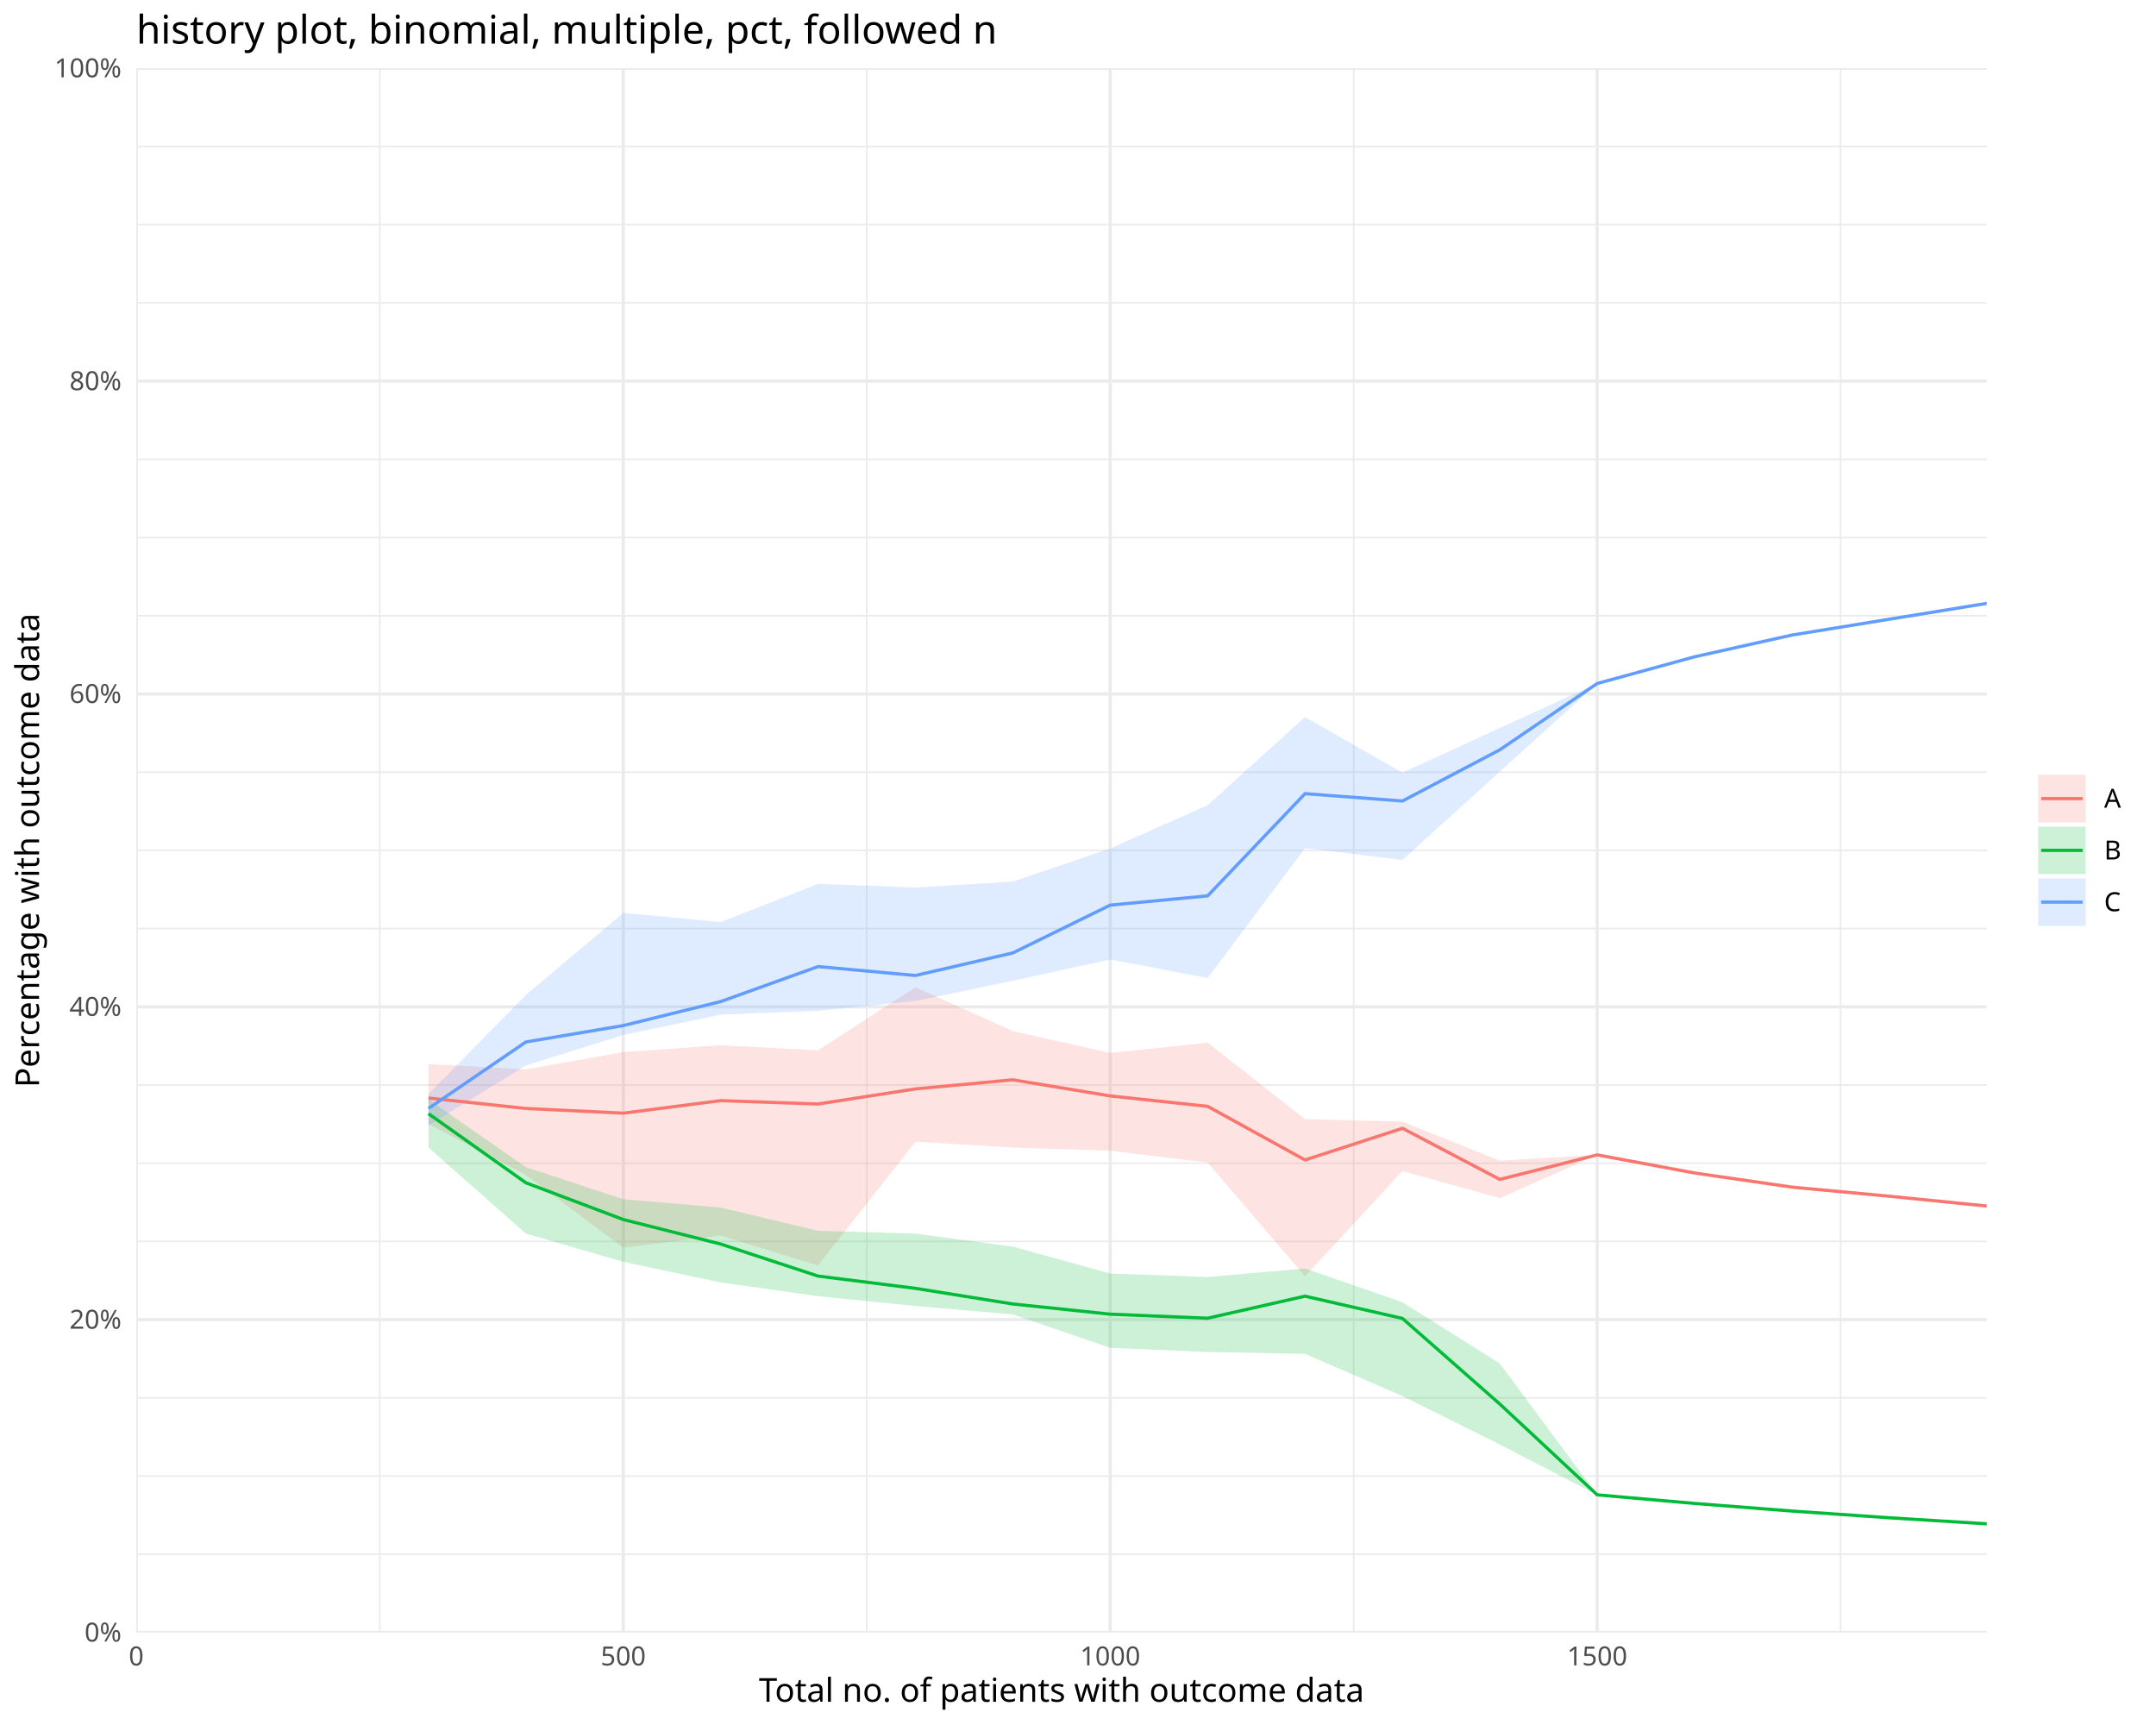
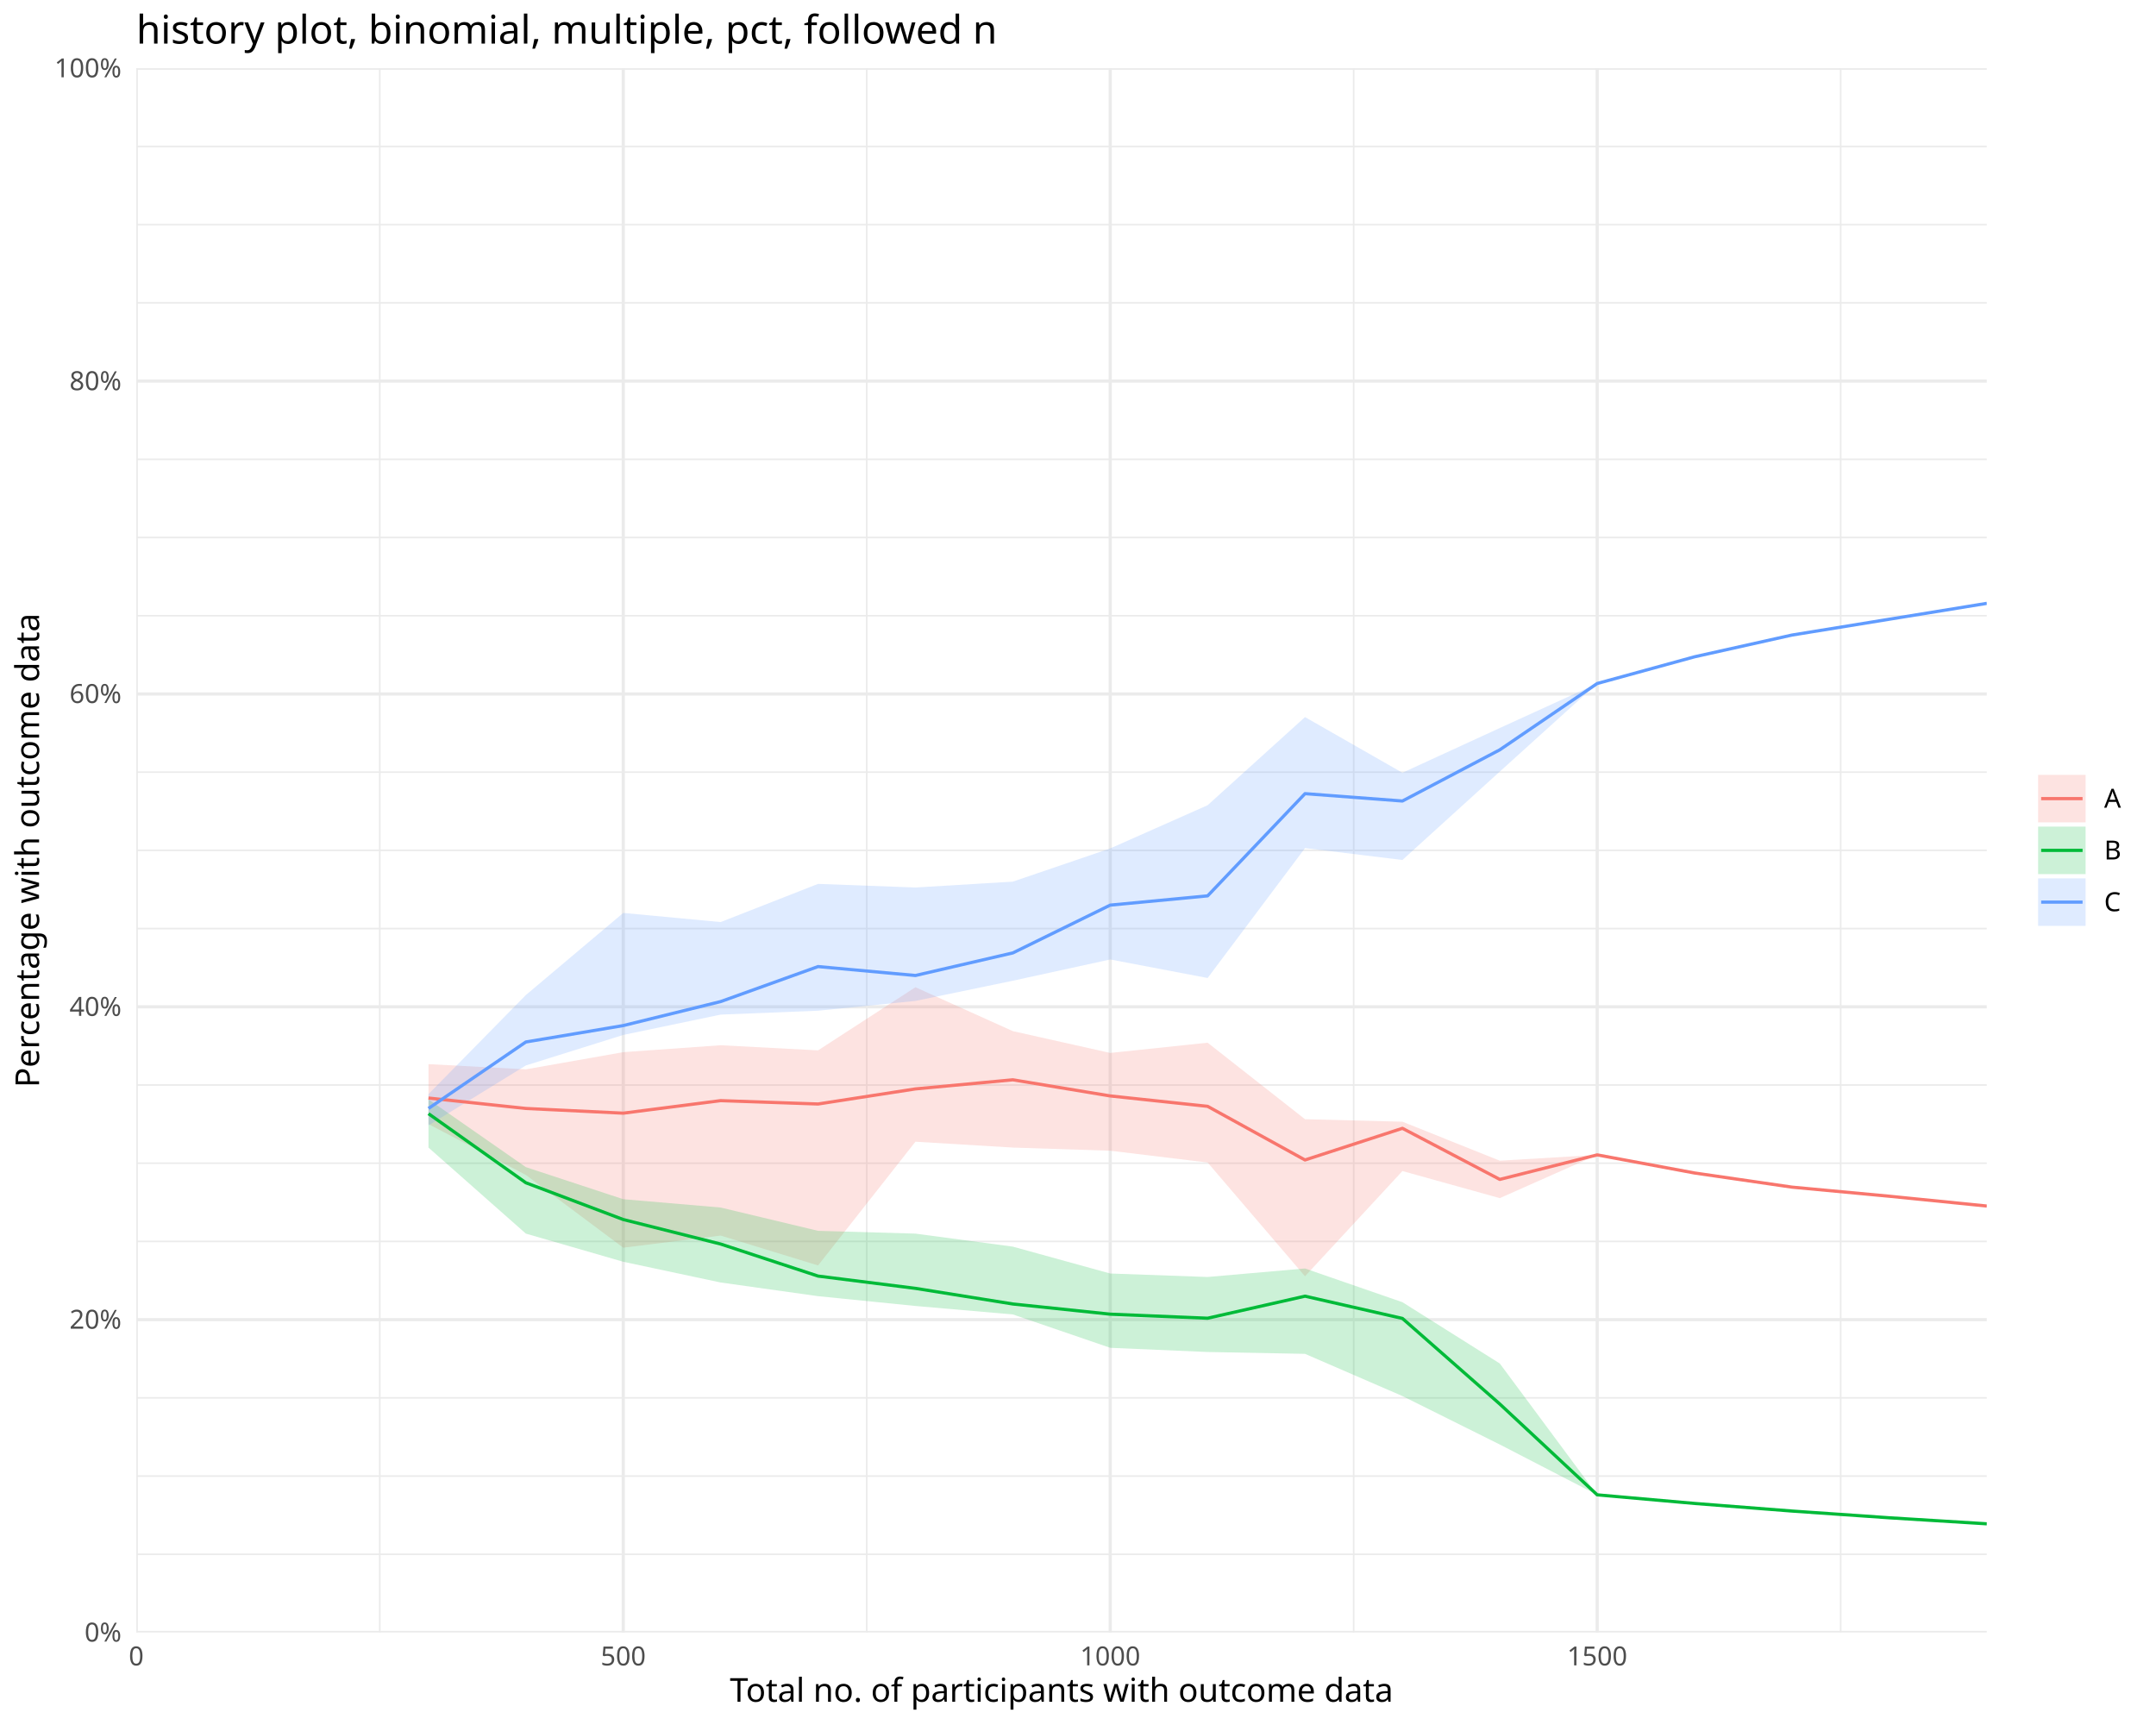
<svg xmlns="http://www.w3.org/2000/svg" class="svglite" data-engine-version="2.0" width="720.00pt" height="576.00pt" viewBox="0 0 720.00 576.00">
  <defs>
    <style type="text/css">
    .svglite line, .svglite polyline, .svglite polygon, .svglite path, .svglite rect, .svglite circle {
      fill: none;
      stroke: #000000;
      stroke-linecap: round;
      stroke-linejoin: round;
      stroke-miterlimit: 10.00;
    }
  </style>
  </defs>
  <rect width="100%" height="100%" style="stroke: none; fill: #FFFFFF;" />
  <defs>
    <clipPath id="cpMC4wMHw3MjAuMDB8MC4wMHw1NzYuMDA=">
      <rect x="0.00" y="0.00" width="720.00" height="576.00" />
    </clipPath>
  </defs>
  <g clip-path="url(#cpMC4wMHw3MjAuMDB8MC4wMHw1NzYuMDA=)">
    <rect x="0.00" y="0.00" width="720.00" height="576.00" style="stroke-width: 1.07; stroke: none; fill: #FFFFFF;" />
  </g>
  <defs>
    <clipPath id="cpNDUuNTF8NjYzLjQ5fDIyLjc4fDU0NS4xMQ==">
      <rect x="45.51" y="22.78" width="617.97" height="522.33" />
    </clipPath>
  </defs>
  <g clip-path="url(#cpNDUuNTF8NjYzLjQ5fDIyLjc4fDU0NS4xMQ==)">
    <polyline points="45.51,519.00 663.49,519.00 " style="stroke-width: 0.53; stroke: #EBEBEB; stroke-linecap: butt;" />
    <polyline points="45.51,492.88 663.49,492.88 " style="stroke-width: 0.53; stroke: #EBEBEB; stroke-linecap: butt;" />
    <polyline points="45.51,466.76 663.49,466.76 " style="stroke-width: 0.53; stroke: #EBEBEB; stroke-linecap: butt;" />
    <polyline points="45.51,414.53 663.49,414.53 " style="stroke-width: 0.53; stroke: #EBEBEB; stroke-linecap: butt;" />
    <polyline points="45.51,388.41 663.49,388.41 " style="stroke-width: 0.53; stroke: #EBEBEB; stroke-linecap: butt;" />
    <polyline points="45.51,362.30 663.49,362.30 " style="stroke-width: 0.53; stroke: #EBEBEB; stroke-linecap: butt;" />
    <polyline points="45.51,310.06 663.49,310.06 " style="stroke-width: 0.53; stroke: #EBEBEB; stroke-linecap: butt;" />
    <polyline points="45.51,283.95 663.49,283.95 " style="stroke-width: 0.53; stroke: #EBEBEB; stroke-linecap: butt;" />
    <polyline points="45.51,257.83 663.49,257.83 " style="stroke-width: 0.53; stroke: #EBEBEB; stroke-linecap: butt;" />
    <polyline points="45.51,205.60 663.49,205.60 " style="stroke-width: 0.53; stroke: #EBEBEB; stroke-linecap: butt;" />
    <polyline points="45.51,179.48 663.49,179.48 " style="stroke-width: 0.53; stroke: #EBEBEB; stroke-linecap: butt;" />
    <polyline points="45.51,153.37 663.49,153.37 " style="stroke-width: 0.53; stroke: #EBEBEB; stroke-linecap: butt;" />
    <polyline points="45.51,101.13 663.49,101.13 " style="stroke-width: 0.53; stroke: #EBEBEB; stroke-linecap: butt;" />
    <polyline points="45.51,75.02 663.49,75.02 " style="stroke-width: 0.53; stroke: #EBEBEB; stroke-linecap: butt;" />
    <polyline points="45.51,48.90 663.49,48.90 " style="stroke-width: 0.53; stroke: #EBEBEB; stroke-linecap: butt;" />
    <polyline points="126.83,545.11 126.83,22.78 " style="stroke-width: 0.53; stroke: #EBEBEB; stroke-linecap: butt;" />
    <polyline points="289.45,545.11 289.45,22.78 " style="stroke-width: 0.53; stroke: #EBEBEB; stroke-linecap: butt;" />
    <polyline points="452.07,545.11 452.07,22.78 " style="stroke-width: 0.53; stroke: #EBEBEB; stroke-linecap: butt;" />
    <polyline points="614.70,545.11 614.70,22.78 " style="stroke-width: 0.53; stroke: #EBEBEB; stroke-linecap: butt;" />
    <polyline points="45.51,545.11 663.49,545.11 " style="stroke-width: 1.07; stroke: #EBEBEB; stroke-linecap: butt;" />
    <polyline points="45.51,440.65 663.49,440.65 " style="stroke-width: 1.07; stroke: #EBEBEB; stroke-linecap: butt;" />
    <polyline points="45.51,336.18 663.49,336.18 " style="stroke-width: 1.07; stroke: #EBEBEB; stroke-linecap: butt;" />
    <polyline points="45.51,231.72 663.49,231.72 " style="stroke-width: 1.07; stroke: #EBEBEB; stroke-linecap: butt;" />
    <polyline points="45.51,127.25 663.49,127.25 " style="stroke-width: 1.07; stroke: #EBEBEB; stroke-linecap: butt;" />
    <polyline points="45.51,22.78 663.49,22.78 " style="stroke-width: 1.07; stroke: #EBEBEB; stroke-linecap: butt;" />
    <polyline points="45.51,545.11 45.51,22.78 " style="stroke-width: 1.07; stroke: #EBEBEB; stroke-linecap: butt;" />
    <polyline points="208.14,545.11 208.14,22.78 " style="stroke-width: 1.07; stroke: #EBEBEB; stroke-linecap: butt;" />
    <polyline points="370.76,545.11 370.76,22.78 " style="stroke-width: 1.07; stroke: #EBEBEB; stroke-linecap: butt;" />
    <polyline points="533.39,545.11 533.39,22.78 " style="stroke-width: 1.07; stroke: #EBEBEB; stroke-linecap: butt;" />
    <polygon points="143.09,355.33 175.61,357.07 208.14,351.33 240.66,349.02 273.19,350.73 305.71,329.65 338.24,344.31 370.76,351.59 403.29,348.17 435.81,373.72 468.34,374.55 500.86,387.57 533.39,385.63 565.91,391.68 598.44,396.40 630.96,399.44 663.49,402.71 663.49,402.71 630.96,399.44 598.44,396.40 565.91,391.68 533.39,385.63 500.86,400.07 468.34,391.03 435.81,426.17 403.29,388.18 370.76,384.24 338.24,383.19 305.71,381.23 273.19,422.55 240.66,412.57 208.14,416.62 175.61,392.33 143.09,375.36 " style="stroke-width: 0.00; stroke: none; stroke-linecap: butt; fill: #F8766D; fill-opacity: 0.20;" />
    <polyline points="143.09,355.33 175.61,357.07 208.14,351.33 240.66,349.02 273.19,350.73 305.71,329.65 338.24,344.31 370.76,351.59 403.29,348.17 435.81,373.72 468.34,374.55 500.86,387.57 533.39,385.63 565.91,391.68 598.44,396.40 630.96,399.44 663.49,402.71 " style="stroke-width: 1.07; stroke: none; stroke-linecap: butt;" />
    <polyline points="663.49,402.71 630.96,399.44 598.44,396.40 565.91,391.68 533.39,385.63 500.86,400.07 468.34,391.03 435.81,426.17 403.29,388.18 370.76,384.24 338.24,383.19 305.71,381.23 273.19,422.55 240.66,412.57 208.14,416.62 175.61,392.33 143.09,375.36 " style="stroke-width: 1.07; stroke: none; stroke-linecap: butt;" />
    <polygon points="143.09,367.09 175.61,389.72 208.14,400.43 240.66,403.21 273.19,410.99 305.71,411.92 338.24,416.27 370.76,425.24 403.29,426.40 435.81,423.56 468.34,434.82 500.86,455.29 533.39,499.15 565.91,502.02 598.44,504.56 630.96,506.81 663.49,508.82 663.49,508.82 630.96,506.81 598.44,504.56 565.91,502.02 533.39,499.15 500.86,482.34 468.34,466.16 435.81,452.07 403.29,451.45 370.76,450.05 338.24,438.91 305.71,436.08 273.19,432.81 240.66,428.24 208.14,421.32 175.61,411.92 143.09,383.19 " style="stroke-width: 0.00; stroke: none; stroke-linecap: butt; fill: #00BA38; fill-opacity: 0.20;" />
    <polyline points="143.09,367.09 175.61,389.72 208.14,400.43 240.66,403.21 273.19,410.99 305.71,411.92 338.24,416.27 370.76,425.24 403.29,426.40 435.81,423.56 468.34,434.82 500.86,455.29 533.39,499.15 565.91,502.02 598.44,504.56 630.96,506.81 663.49,508.82 " style="stroke-width: 1.07; stroke: none; stroke-linecap: butt;" />
    <polyline points="663.49,508.82 630.96,506.81 598.44,504.56 565.91,502.02 533.39,499.15 500.86,482.34 468.34,466.16 435.81,452.07 403.29,451.45 370.76,450.05 338.24,438.91 305.71,436.08 273.19,432.81 240.66,428.24 208.14,421.32 175.61,411.92 143.09,383.19 " style="stroke-width: 1.07; stroke: none; stroke-linecap: butt;" />
    <polygon points="143.09,365.34 175.61,332.26 208.14,304.84 240.66,307.89 273.19,295.14 305.71,296.35 338.24,294.39 370.76,283.30 403.29,268.87 435.81,239.44 468.34,258.03 500.86,243.09 533.39,228.23 565.91,219.31 598.44,212.05 630.96,206.76 663.49,201.47 663.49,201.47 630.96,206.76 598.44,212.05 565.91,219.31 533.39,228.23 500.86,257.64 468.34,287.16 435.81,283.19 403.29,326.57 370.76,320.38 338.24,327.48 305.71,334.22 273.19,337.49 240.66,338.79 208.14,345.58 175.61,355.77 143.09,375.79 " style="stroke-width: 0.00; stroke: none; stroke-linecap: butt; fill: #619CFF; fill-opacity: 0.20;" />
    <polyline points="143.09,365.34 175.61,332.26 208.14,304.84 240.66,307.89 273.19,295.14 305.71,296.35 338.24,294.39 370.76,283.30 403.29,268.87 435.81,239.44 468.34,258.03 500.86,243.09 533.39,228.23 565.91,219.31 598.44,212.05 630.96,206.76 663.49,201.47 " style="stroke-width: 1.07; stroke: none; stroke-linecap: butt;" />
    <polyline points="663.49,201.47 630.96,206.76 598.44,212.05 565.91,219.31 533.39,228.23 500.86,257.64 468.34,287.16 435.81,283.19 403.29,326.57 370.76,320.38 338.24,327.48 305.71,334.22 273.19,337.49 240.66,338.79 208.14,345.58 175.61,355.77 143.09,375.79 " style="stroke-width: 1.07; stroke: none; stroke-linecap: butt;" />
    <polyline points="143.09,366.65 175.61,370.13 208.14,371.70 240.66,367.52 273.19,368.64 305.71,363.60 338.24,360.56 370.76,365.95 403.29,369.42 435.81,387.33 468.34,376.76 500.86,393.82 533.39,385.63 565.91,391.68 598.44,396.40 630.96,399.44 663.49,402.71 " style="stroke-width: 1.07; stroke: #F8766D; stroke-linecap: butt;" />
    <polyline points="143.09,371.87 175.61,394.94 208.14,407.22 240.66,415.40 273.19,426.10 305.71,430.20 338.24,435.42 370.76,438.82 403.29,440.17 435.81,432.81 468.34,440.24 500.86,468.82 533.39,499.15 565.91,502.02 598.44,504.56 630.96,506.81 663.49,508.82 " style="stroke-width: 1.07; stroke: #00BA38; stroke-linecap: butt;" />
    <polyline points="143.09,370.13 175.61,347.93 208.14,342.45 240.66,334.44 273.19,322.75 305.71,325.73 338.24,318.19 370.76,302.23 403.29,299.14 435.81,265.01 468.34,267.47 500.86,250.37 533.39,228.23 565.91,219.31 598.44,212.05 630.96,206.76 663.49,201.47 " style="stroke-width: 1.07; stroke: #619CFF; stroke-linecap: butt;" />
  </g>
  <g clip-path="url(#cpMC4wMHw3MjAuMDB8MC4wMHw1NzYuMDA=)">
    <text x="40.58" y="548.14" text-anchor="end" style="font-size: 8.80px; fill: #4D4D4D; font-family: sans;" textLength="12.72px" lengthAdjust="spacingAndGlyphs">0%</text>
    <text x="40.58" y="443.67" text-anchor="end" style="font-size: 8.80px; fill: #4D4D4D; font-family: sans;" textLength="17.61px" lengthAdjust="spacingAndGlyphs">20%</text>
    <text x="40.58" y="339.21" text-anchor="end" style="font-size: 8.80px; fill: #4D4D4D; font-family: sans;" textLength="17.61px" lengthAdjust="spacingAndGlyphs">40%</text>
    <text x="40.58" y="234.74" text-anchor="end" style="font-size: 8.80px; fill: #4D4D4D; font-family: sans;" textLength="17.61px" lengthAdjust="spacingAndGlyphs">60%</text>
    <text x="40.58" y="130.28" text-anchor="end" style="font-size: 8.80px; fill: #4D4D4D; font-family: sans;" textLength="17.61px" lengthAdjust="spacingAndGlyphs">80%</text>
    <text x="40.58" y="25.81" text-anchor="end" style="font-size: 8.80px; fill: #4D4D4D; font-family: sans;" textLength="22.51px" lengthAdjust="spacingAndGlyphs">100%</text>
    <text x="45.51" y="556.10" text-anchor="middle" style="font-size: 8.80px; fill: #4D4D4D; font-family: sans;" textLength="4.89px" lengthAdjust="spacingAndGlyphs">0</text>
    <text x="208.14" y="556.10" text-anchor="middle" style="font-size: 8.80px; fill: #4D4D4D; font-family: sans;" textLength="14.68px" lengthAdjust="spacingAndGlyphs">500</text>
    <text x="370.76" y="556.10" text-anchor="middle" style="font-size: 8.80px; fill: #4D4D4D; font-family: sans;" textLength="19.58px" lengthAdjust="spacingAndGlyphs">1000</text>
    <text x="533.39" y="556.10" text-anchor="middle" style="font-size: 8.80px; fill: #4D4D4D; font-family: sans;" textLength="19.58px" lengthAdjust="spacingAndGlyphs">1500</text>
-     <text x="354.50" y="568.24" text-anchor="middle" style="font-size: 11.00px; font-family: sans;" textLength="188.96px" lengthAdjust="spacingAndGlyphs">Total no. of patients with outcome data</text>
+     <text x="354.50" y="568.24" text-anchor="middle" style="font-size: 11.00px; font-family: sans;" textLength="206.69px" lengthAdjust="spacingAndGlyphs">Total no. of participants with outcome data</text>
    <text transform="translate(13.05,283.95) rotate(-90)" text-anchor="middle" style="font-size: 11.00px; font-family: sans;" textLength="148.61px" lengthAdjust="spacingAndGlyphs">Percentage with outcome data</text>
    <rect x="680.63" y="258.74" width="15.86" height="15.86" style="stroke-width: 1.07; stroke: none; stroke-linecap: butt; fill: #F8766D; fill-opacity: 0.20;" />
    <line x1="681.65" y1="266.67" x2="695.48" y2="266.67" style="stroke-width: 1.07; stroke: #F8766D; stroke-linecap: butt;" />
    <rect x="680.63" y="276.02" width="15.86" height="15.86" style="stroke-width: 1.07; stroke: none; stroke-linecap: butt; fill: #00BA38; fill-opacity: 0.20;" />
    <line x1="681.65" y1="283.95" x2="695.48" y2="283.95" style="stroke-width: 1.07; stroke: #00BA38; stroke-linecap: butt;" />
    <rect x="680.63" y="293.30" width="15.86" height="15.86" style="stroke-width: 1.07; stroke: none; stroke-linecap: butt; fill: #619CFF; fill-opacity: 0.20;" />
    <line x1="681.65" y1="301.23" x2="695.48" y2="301.23" style="stroke-width: 1.07; stroke: #619CFF; stroke-linecap: butt;" />
    <text x="702.68" y="269.70" style="font-size: 8.80px; font-family: sans;" textLength="5.87px" lengthAdjust="spacingAndGlyphs">A</text>
    <text x="702.68" y="286.98" style="font-size: 8.80px; font-family: sans;" textLength="5.87px" lengthAdjust="spacingAndGlyphs">B</text>
    <text x="702.68" y="304.26" style="font-size: 8.80px; font-family: sans;" textLength="6.36px" lengthAdjust="spacingAndGlyphs">C</text>
    <text x="45.51" y="14.56" style="font-size: 13.20px; font-family: sans;" textLength="264.87px" lengthAdjust="spacingAndGlyphs">history plot, binomial, multiple, pct, followed n</text>
  </g>
</svg>
